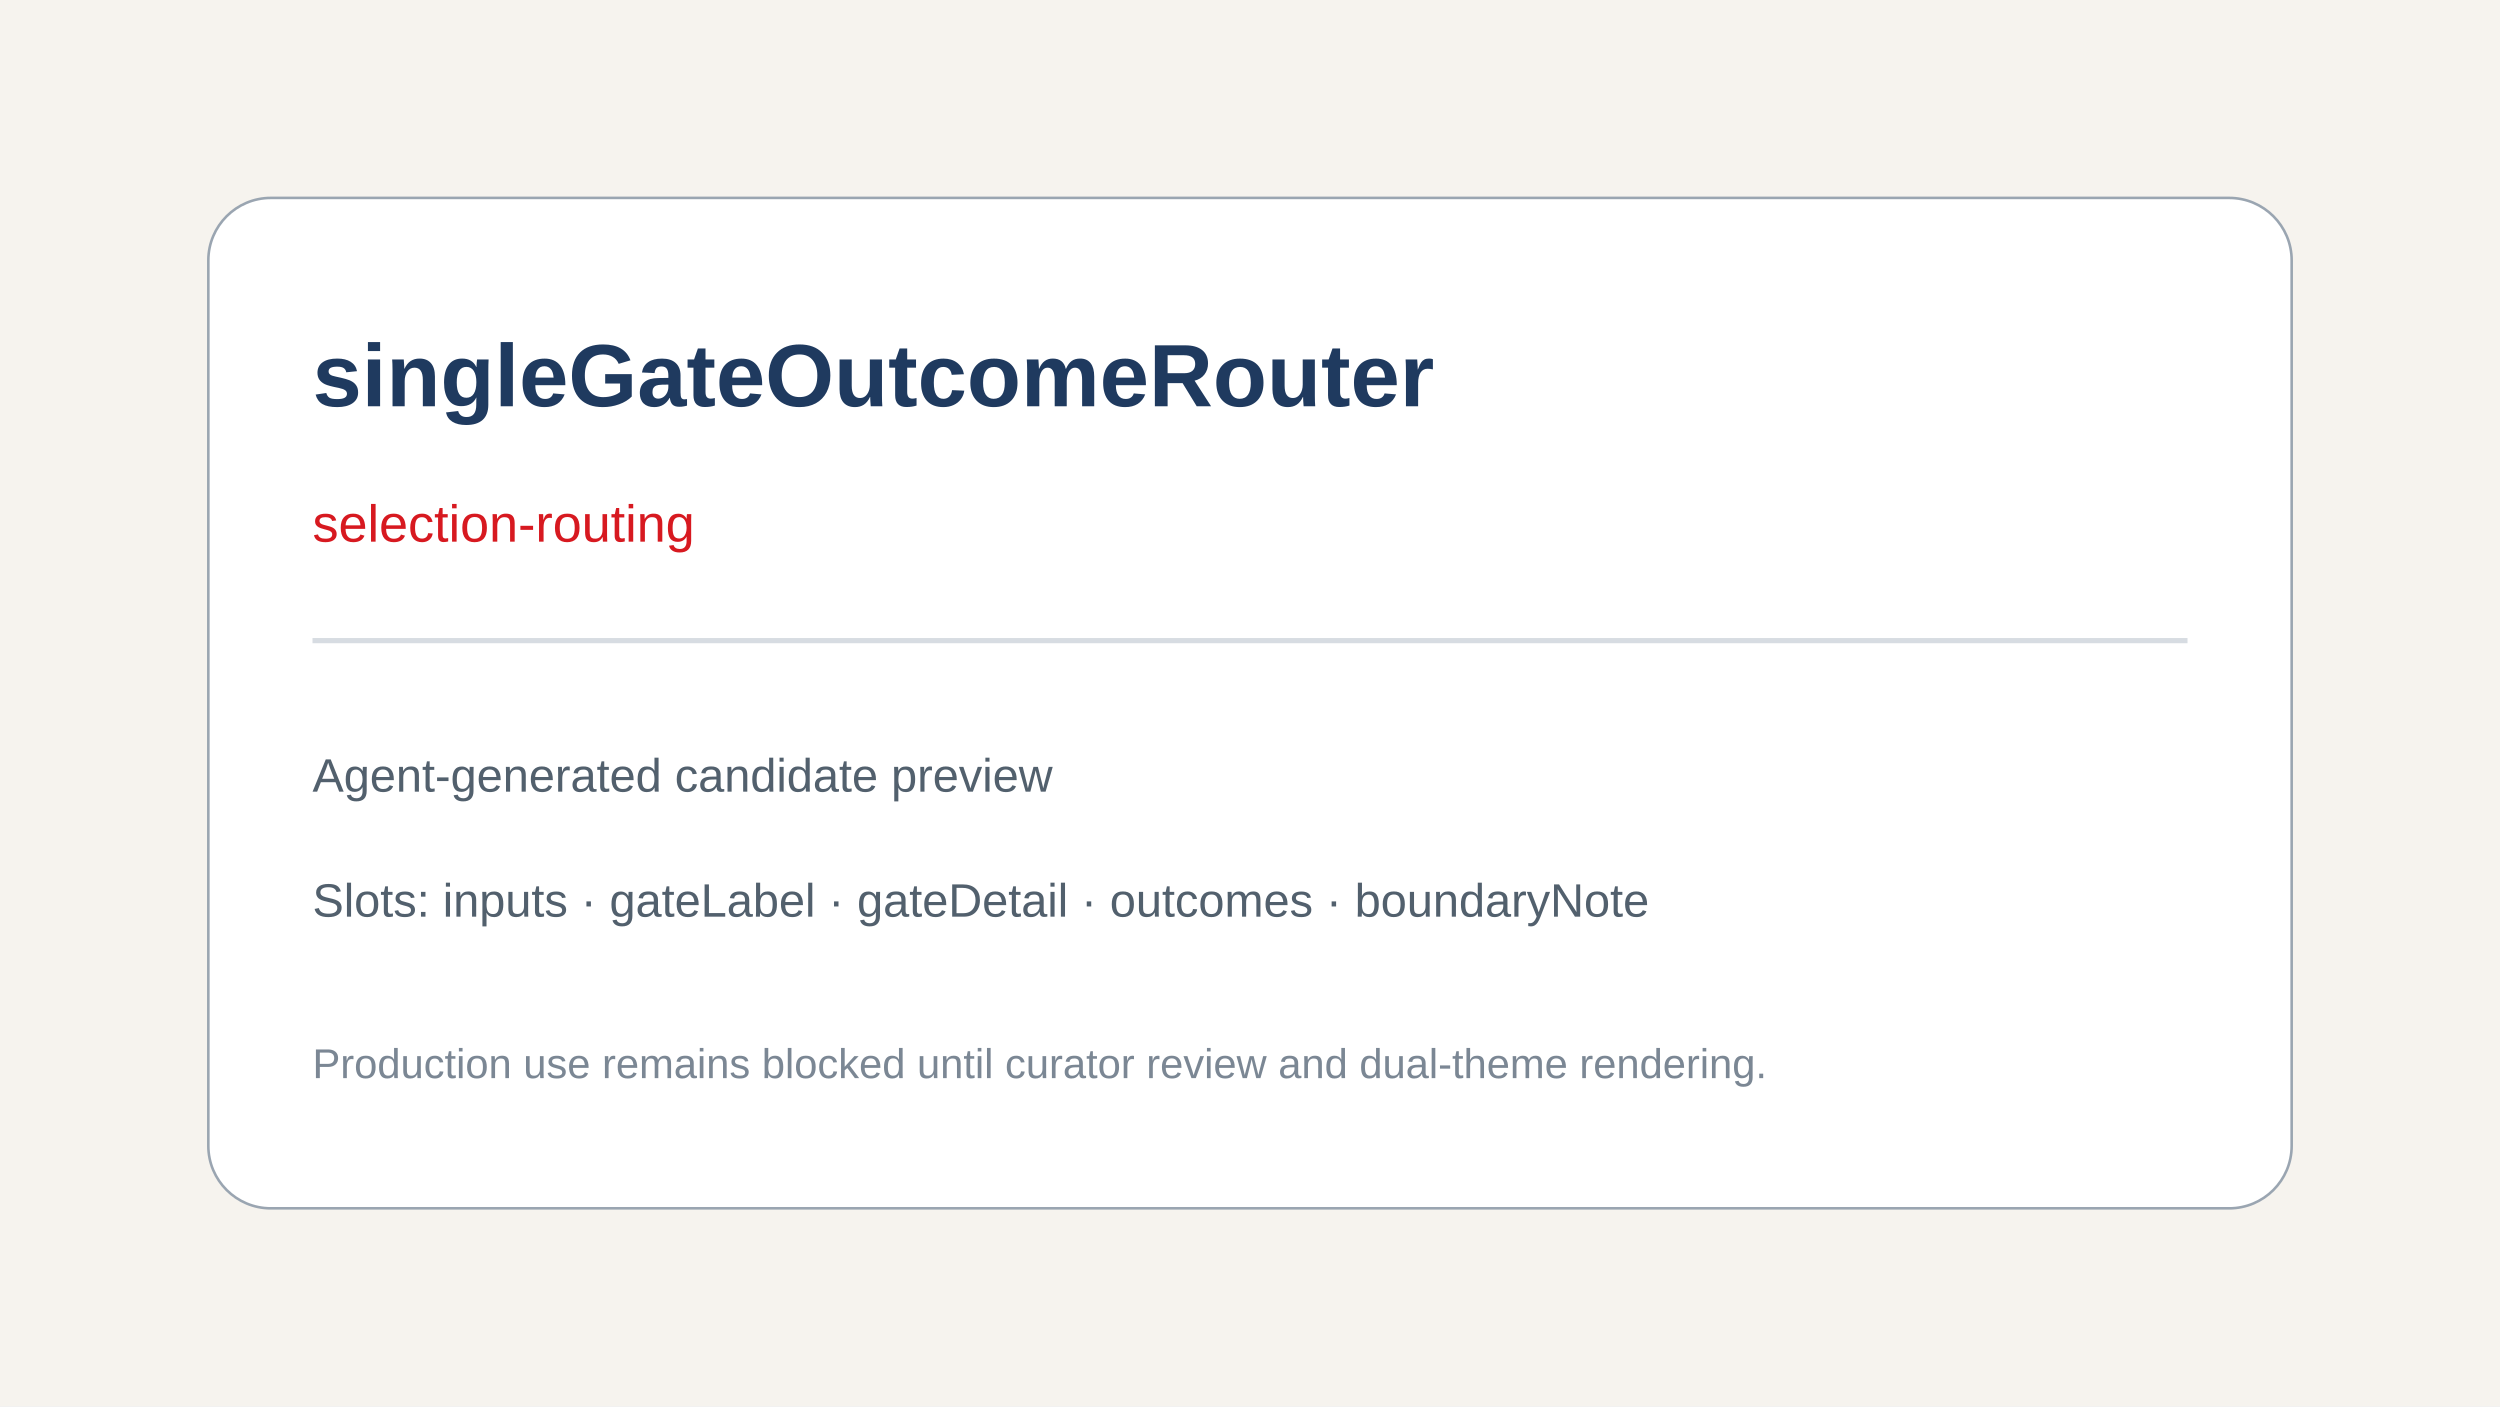
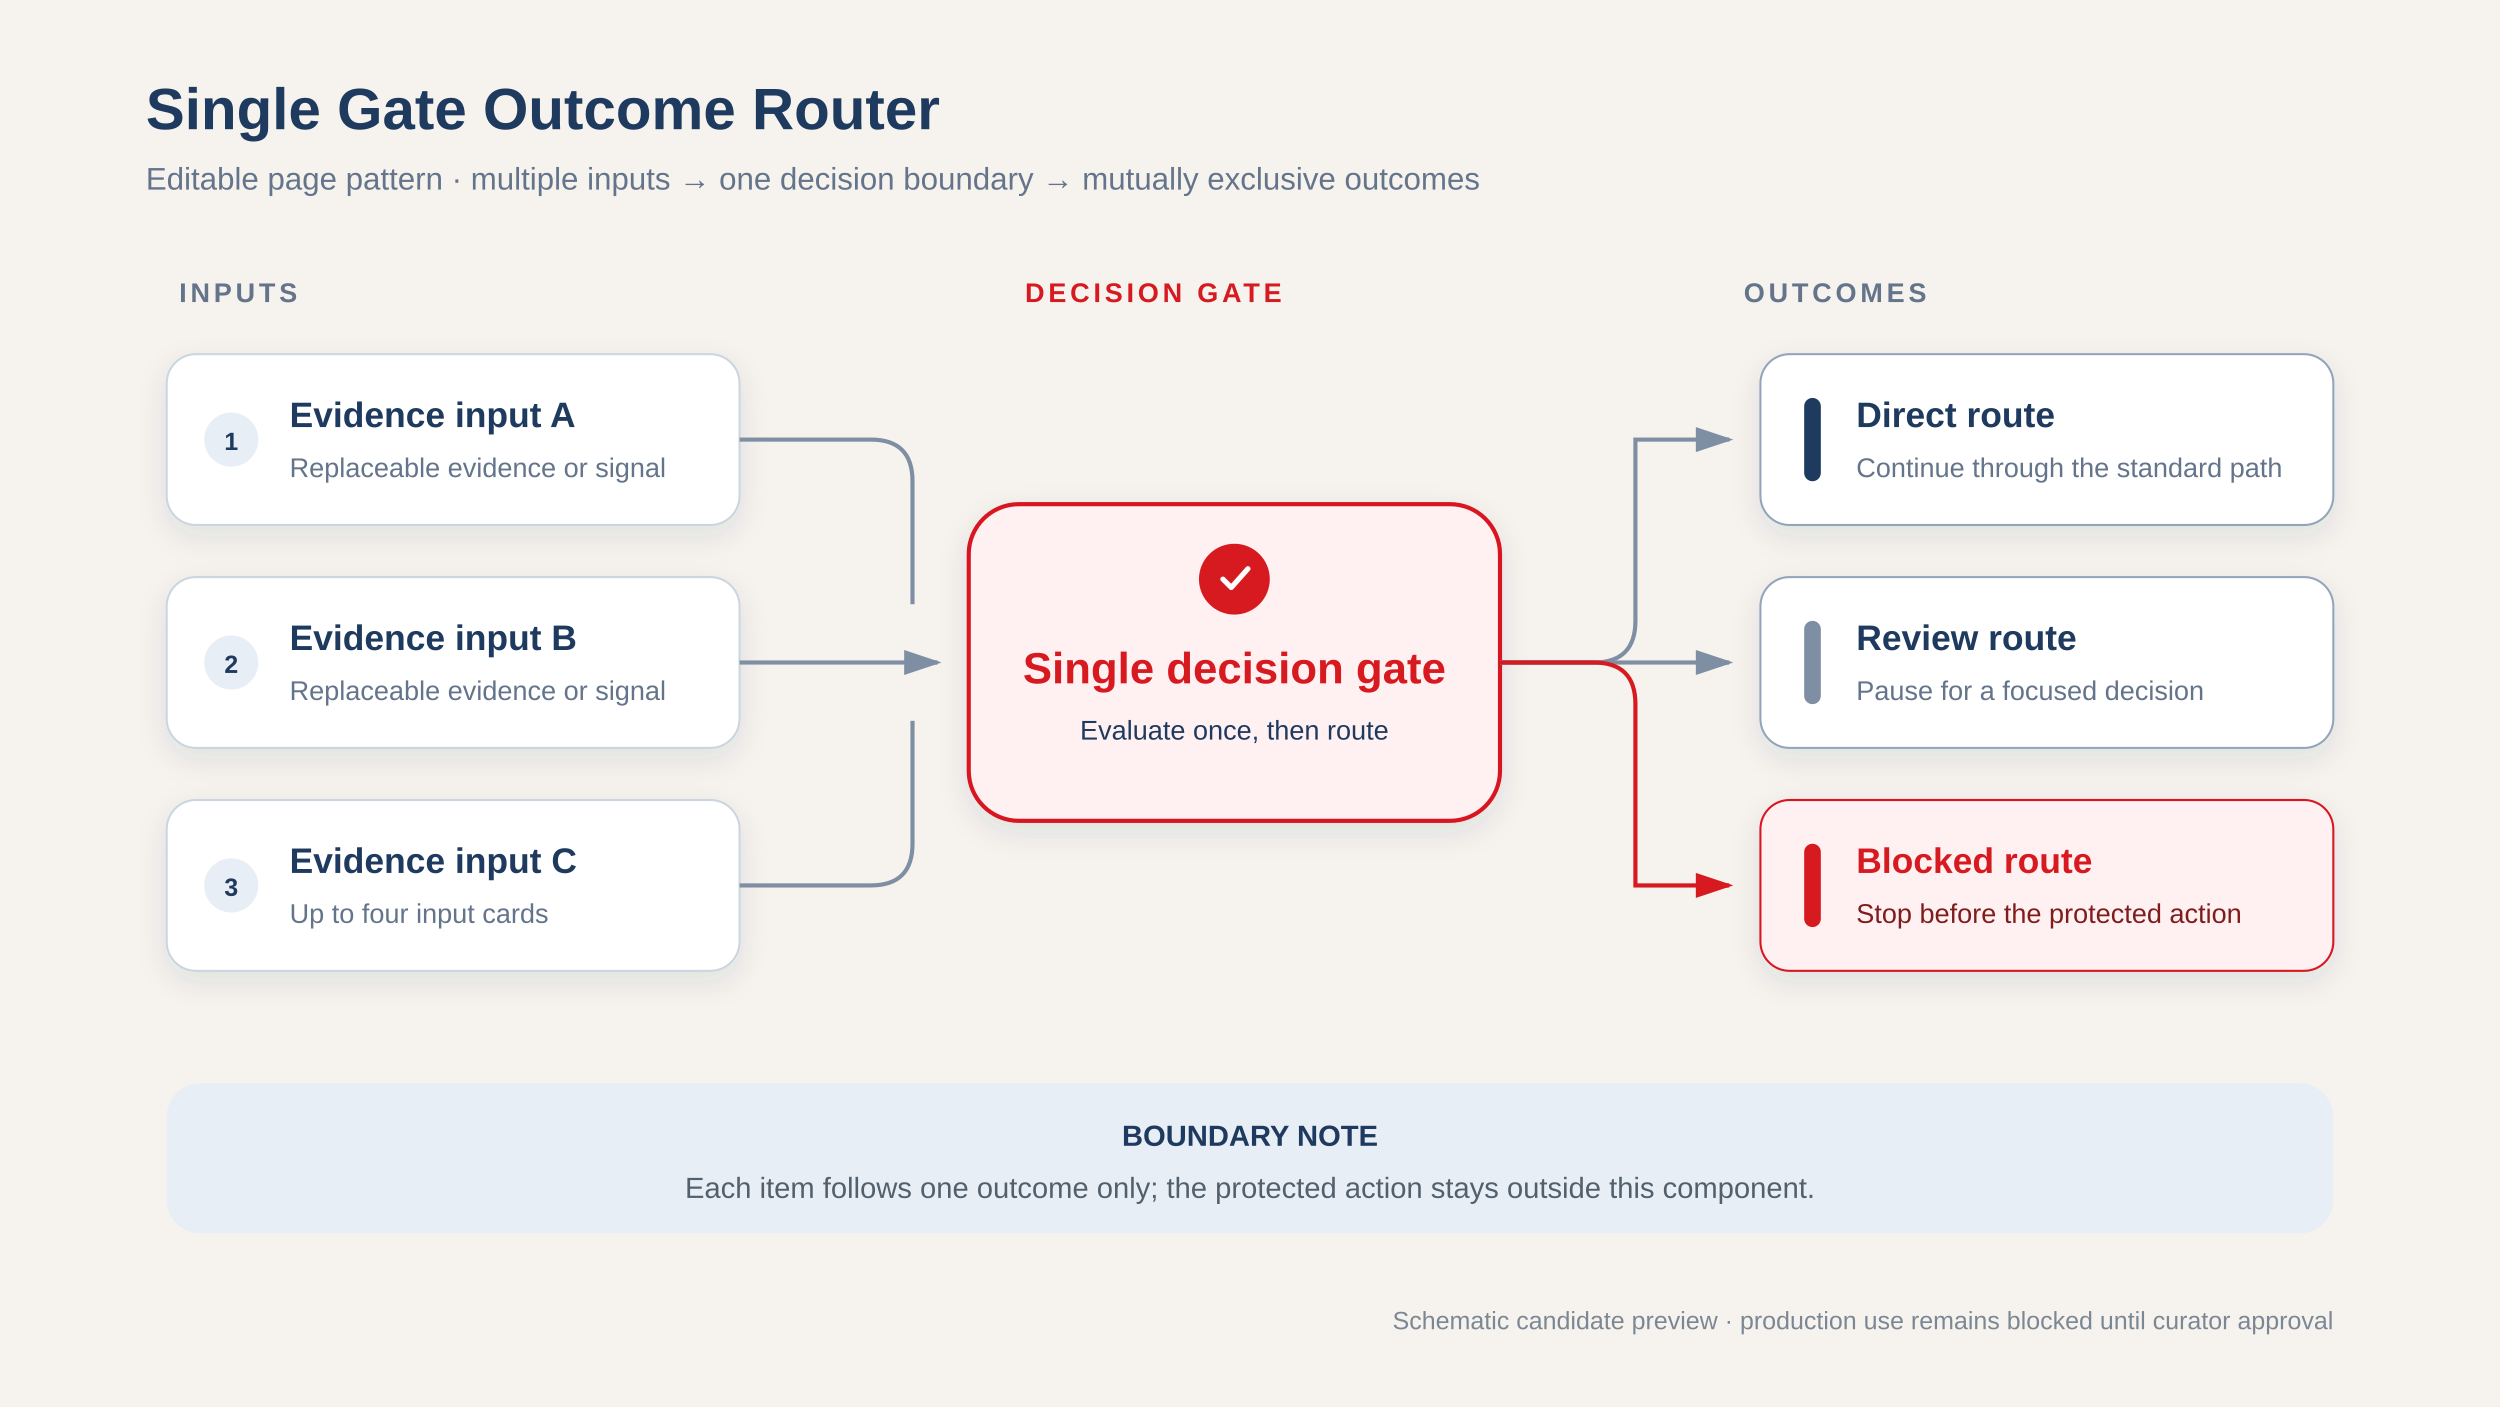
- <svg xmlns="http://www.w3.org/2000/svg" width="960" height="540" viewBox="0 0 960 540">
-   <rect width="960" height="540" fill="#F6F3EE" />
-   <rect x="80" y="76" width="800" height="388" rx="24" fill="#FFFFFF" stroke="#9AA5B1" />
-   <text x="120" y="156" font-family="Arial" font-size="34" font-weight="700" fill="#1F3A5F">singleGateOutcomeRouter</text>
-   <text x="120" y="208" font-family="Arial" font-size="20" fill="#D71920">selection-routing</text>
-   <line x1="120" y1="246" x2="840" y2="246" stroke="#D7DCE2" stroke-width="2" />
-   <text x="120" y="304" font-family="Arial" font-size="18" fill="#52606D">Agent-generated candidate preview</text>
-   <text x="120" y="352" font-family="Arial" font-size="18" fill="#52606D">Slots: inputs · gateLabel · gateDetail · outcomes · boundaryNote</text>
-   <text x="120" y="414" font-family="Arial" font-size="16" fill="#7B8794">Production use remains blocked until curator review and dual-theme rendering.</text>
+ <svg xmlns="http://www.w3.org/2000/svg" width="1200" height="675" viewBox="0 0 1200 675" role="img" aria-labelledby="title desc">
+   <defs>
+     <filter id="shadow" x="-20%" y="-20%" width="140%" height="140%">
+       <feDropShadow dx="0" dy="5" stdDeviation="7" flood-color="#18324f" flood-opacity="0.10" />
+     </filter>
+     <marker id="arrow" markerWidth="10" markerHeight="10" refX="8" refY="3" orient="auto" markerUnits="strokeWidth">
+       <path d="M0,0 L0,6 L9,3 z" fill="#7f8fa3" />
+     </marker>
+     <marker id="arrow-red" markerWidth="10" markerHeight="10" refX="8" refY="3" orient="auto" markerUnits="strokeWidth">
+       <path d="M0,0 L0,6 L9,3 z" fill="#d71920" />
+     </marker>
+   </defs>
+   <rect width="1200" height="675" fill="#f6f3ee" />
+   <text x="70" y="62" font-family="Arial, sans-serif" font-size="28" font-weight="700" fill="#1f3a5f">Single Gate Outcome Router</text>
+   <text x="70" y="91" font-family="Arial, sans-serif" font-size="15" fill="#64748b">Editable page pattern · multiple inputs → one decision boundary → mutually exclusive outcomes</text>
+   <text x="86" y="145" font-family="Arial, sans-serif" font-size="13" font-weight="700" letter-spacing="1.8" fill="#64748b">INPUTS</text>
+   <text x="492" y="145" font-family="Arial, sans-serif" font-size="13" font-weight="700" letter-spacing="1.8" fill="#d71920">DECISION GATE</text>
+   <text x="837" y="145" font-family="Arial, sans-serif" font-size="13" font-weight="700" letter-spacing="1.8" fill="#64748b">OUTCOMES</text>
+   <g filter="url(#shadow)">
+     <rect x="80" y="170" width="275" height="82" rx="14" fill="#ffffff" stroke="#cbd5df" />
+     <rect x="80" y="277" width="275" height="82" rx="14" fill="#ffffff" stroke="#cbd5df" />
+     <rect x="80" y="384" width="275" height="82" rx="14" fill="#ffffff" stroke="#cbd5df" />
+   </g>
+   <circle cx="111" cy="211" r="13" fill="#e8eef5" />
+   <circle cx="111" cy="318" r="13" fill="#e8eef5" />
+   <circle cx="111" cy="425" r="13" fill="#e8eef5" />
+   <text x="111" y="216" text-anchor="middle" font-family="Arial, sans-serif" font-size="12" font-weight="700" fill="#1f3a5f">1</text>
+   <text x="111" y="323" text-anchor="middle" font-family="Arial, sans-serif" font-size="12" font-weight="700" fill="#1f3a5f">2</text>
+   <text x="111" y="430" text-anchor="middle" font-family="Arial, sans-serif" font-size="12" font-weight="700" fill="#1f3a5f">3</text>
+   <text x="139" y="205" font-family="Arial, sans-serif" font-size="17" font-weight="700" fill="#1f3a5f">Evidence input A</text>
+   <text x="139" y="229" font-family="Arial, sans-serif" font-size="13" fill="#64748b">Replaceable evidence or signal</text>
+   <text x="139" y="312" font-family="Arial, sans-serif" font-size="17" font-weight="700" fill="#1f3a5f">Evidence input B</text>
+   <text x="139" y="336" font-family="Arial, sans-serif" font-size="13" fill="#64748b">Replaceable evidence or signal</text>
+   <text x="139" y="419" font-family="Arial, sans-serif" font-size="17" font-weight="700" fill="#1f3a5f">Evidence input C</text>
+   <text x="139" y="443" font-family="Arial, sans-serif" font-size="13" fill="#64748b">Up to four input cards</text>
+   <path d="M355 211 H418 Q438 211 438 231 V290" fill="none" stroke="#7f8fa3" stroke-width="2" />
+   <path d="M355 318 H450" fill="none" stroke="#7f8fa3" stroke-width="2" marker-end="url(#arrow)" />
+   <path d="M355 425 H418 Q438 425 438 405 V346" fill="none" stroke="#7f8fa3" stroke-width="2" />
+   <g filter="url(#shadow)">
+     <rect x="465" y="242" width="255" height="152" rx="24" fill="#fff1f2" stroke="#d71920" stroke-width="2" />
+   </g>
+   <circle cx="592.5" cy="278" r="17" fill="#d71920" />
+   <path d="M587 278 l4 4 8 -9" fill="none" stroke="#ffffff" stroke-width="2.5" stroke-linecap="round" stroke-linejoin="round" />
+   <text x="592.5" y="328" text-anchor="middle" font-family="Arial, sans-serif" font-size="21" font-weight="700" fill="#d71920">Single decision gate</text>
+   <text x="592.5" y="355" text-anchor="middle" font-family="Arial, sans-serif" font-size="13" fill="#1f3a5f">Evaluate once, then route</text>
+   <path d="M720 318 H765 Q785 318 785 298 V211 H830" fill="none" stroke="#7f8fa3" stroke-width="2" marker-end="url(#arrow)" />
+   <path d="M720 318 H830" fill="none" stroke="#7f8fa3" stroke-width="2" marker-end="url(#arrow)" />
+   <path d="M720 318 H765 Q785 318 785 338 V425 H830" fill="none" stroke="#d71920" stroke-width="2" marker-end="url(#arrow-red)" />
+   <g filter="url(#shadow)">
+     <rect x="845" y="170" width="275" height="82" rx="14" fill="#ffffff" stroke="#93a5ba" />
+     <rect x="845" y="277" width="275" height="82" rx="14" fill="#ffffff" stroke="#93a5ba" />
+     <rect x="845" y="384" width="275" height="82" rx="14" fill="#fff1f2" stroke="#d71920" />
+   </g>
+   <rect x="866" y="191" width="8" height="40" rx="4" fill="#1f3a5f" />
+   <rect x="866" y="298" width="8" height="40" rx="4" fill="#7f8fa3" />
+   <rect x="866" y="405" width="8" height="40" rx="4" fill="#d71920" />
+   <text x="891" y="205" font-family="Arial, sans-serif" font-size="17" font-weight="700" fill="#1f3a5f">Direct route</text>
+   <text x="891" y="229" font-family="Arial, sans-serif" font-size="13" fill="#64748b">Continue through the standard path</text>
+   <text x="891" y="312" font-family="Arial, sans-serif" font-size="17" font-weight="700" fill="#1f3a5f">Review route</text>
+   <text x="891" y="336" font-family="Arial, sans-serif" font-size="13" fill="#64748b">Pause for a focused decision</text>
+   <text x="891" y="419" font-family="Arial, sans-serif" font-size="17" font-weight="700" fill="#d71920">Blocked route</text>
+   <text x="891" y="443" font-family="Arial, sans-serif" font-size="13" fill="#7f1d1d">Stop before the protected action</text>
+   <rect x="80" y="520" width="1040" height="72" rx="16" fill="#e8eef5" />
+   <text x="600" y="550" text-anchor="middle" font-family="Arial, sans-serif" font-size="14" font-weight="700" fill="#1f3a5f">BOUNDARY NOTE</text>
+   <text x="600" y="575" text-anchor="middle" font-family="Arial, sans-serif" font-size="14" fill="#52606d">Each item follows one outcome only; the protected action stays outside this component.</text>
+   <text x="1120" y="638" text-anchor="end" font-family="Arial, sans-serif" font-size="12" fill="#7b8794">Schematic candidate preview · production use remains blocked until curator approval</text>
</svg>
